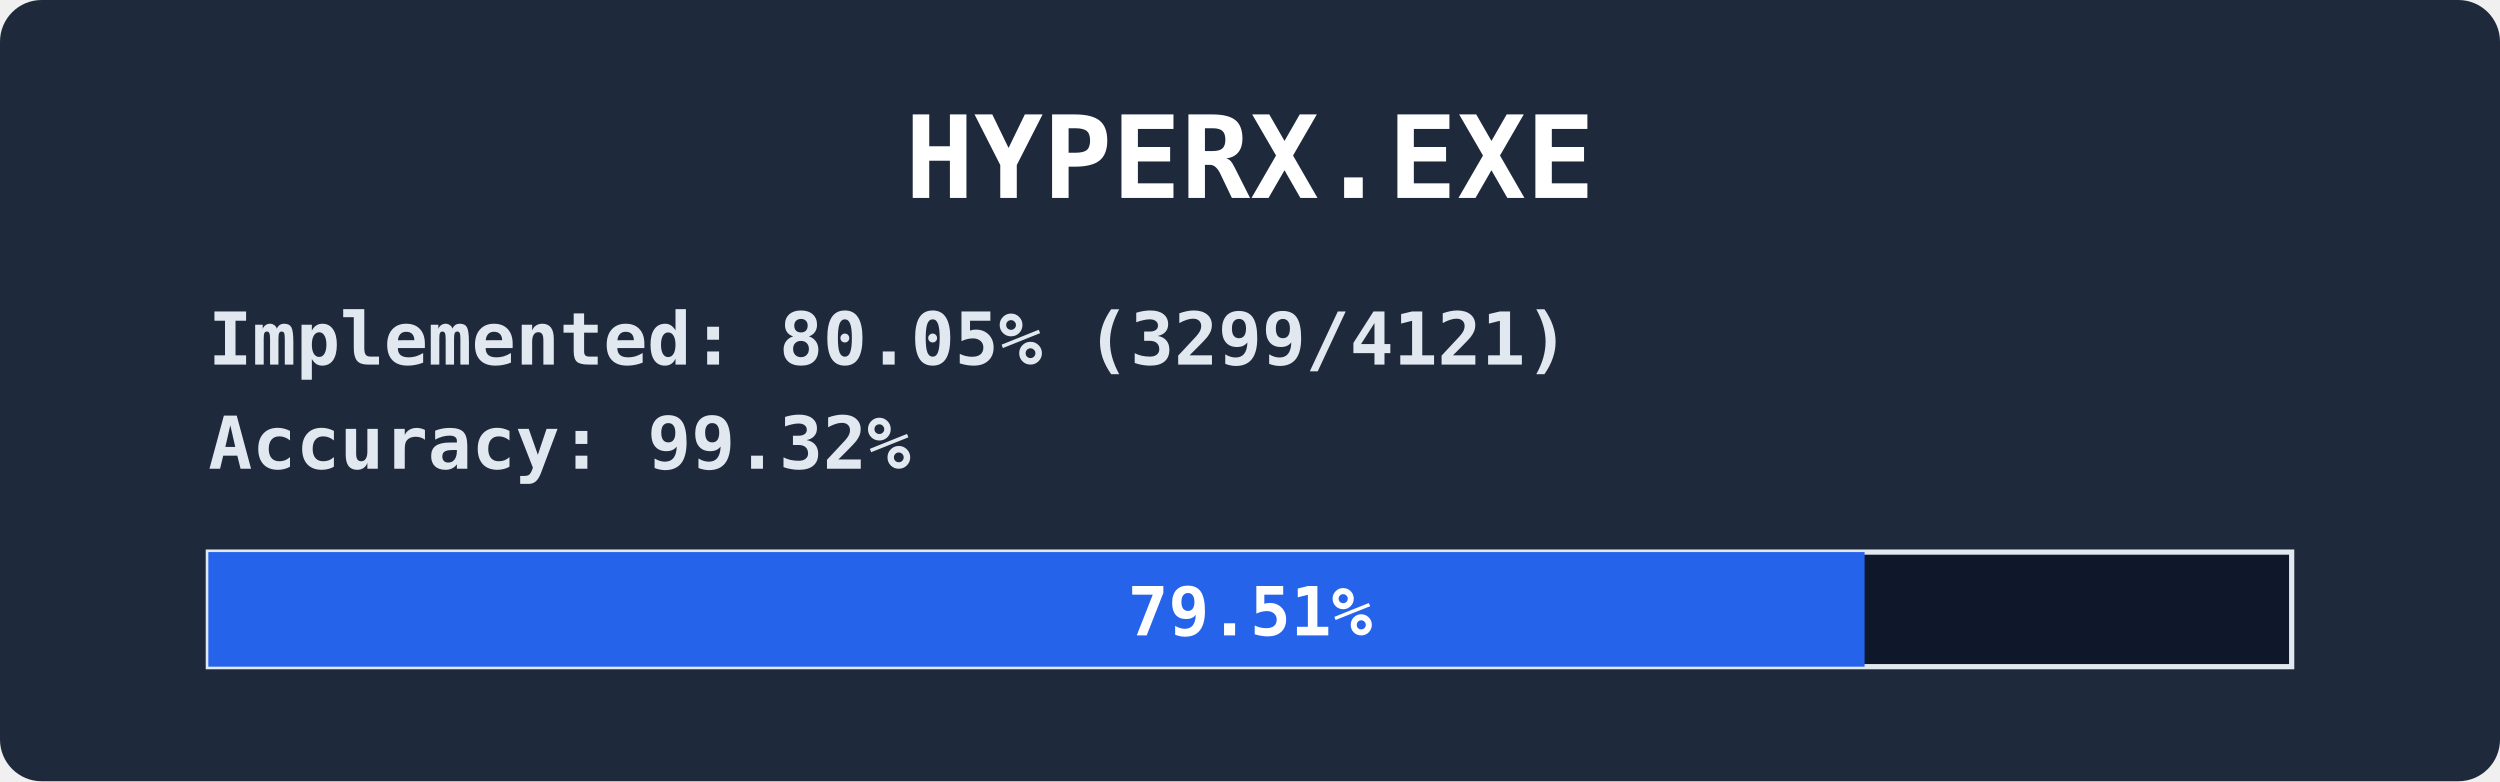
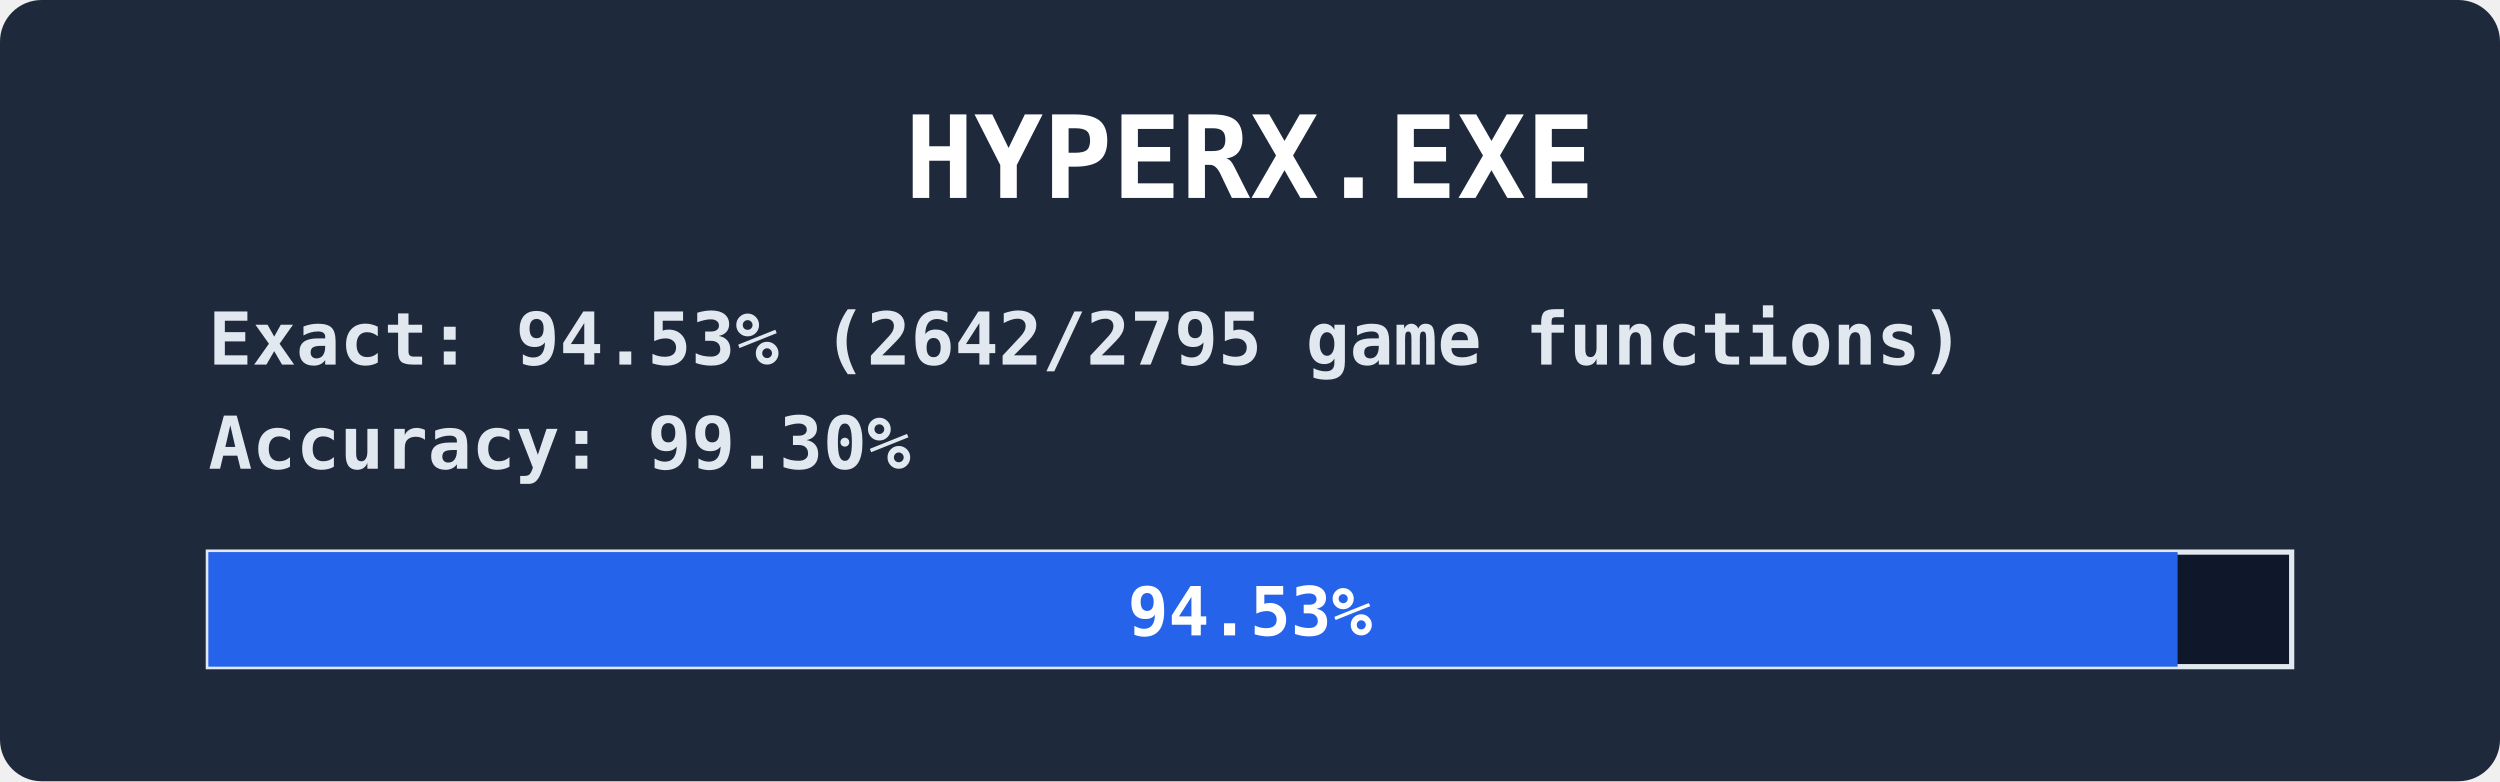
<svg xmlns="http://www.w3.org/2000/svg" width="480" height="150" viewBox="0 0 480 150" font-family="ui-monospace,Consolas,monospace" font-weight="bold">
  <rect width="480" height="150" rx="8" fill="#1e293b" />
  <text x="240" y="38" fill="#ffffff" font-size="22" text-anchor="middle">HYPERX.EXE</text>
  <text x="40" y="70" fill="#e2e8f0" font-size="14">
-     <tspan>Implemented: 80.05% (3299/4121)</tspan>
-     <tspan x="40" dy="20">Accuracy:    99.32%</tspan>
+     <tspan>Exact:    94.53% (2642/2795 game functions)</tspan>
+     <tspan x="40" dy="20">Accuracy: 99.30%</tspan>
  </text>
  <rect x="40" y="106" width="400" height="22" fill="#0f172a" stroke="#e2e8f0" />
-   <rect x="40" y="106" width="318.0" height="22" fill="#2563eb" />
+   <rect x="40" y="106" width="378.1" height="22" fill="#2563eb" />
  <text x="240" y="122" fill="#ffffff" font-size="13" text-anchor="middle">
-     <tspan>79.51%</tspan>
+     <tspan>94.53%</tspan>
  </text>
</svg>
